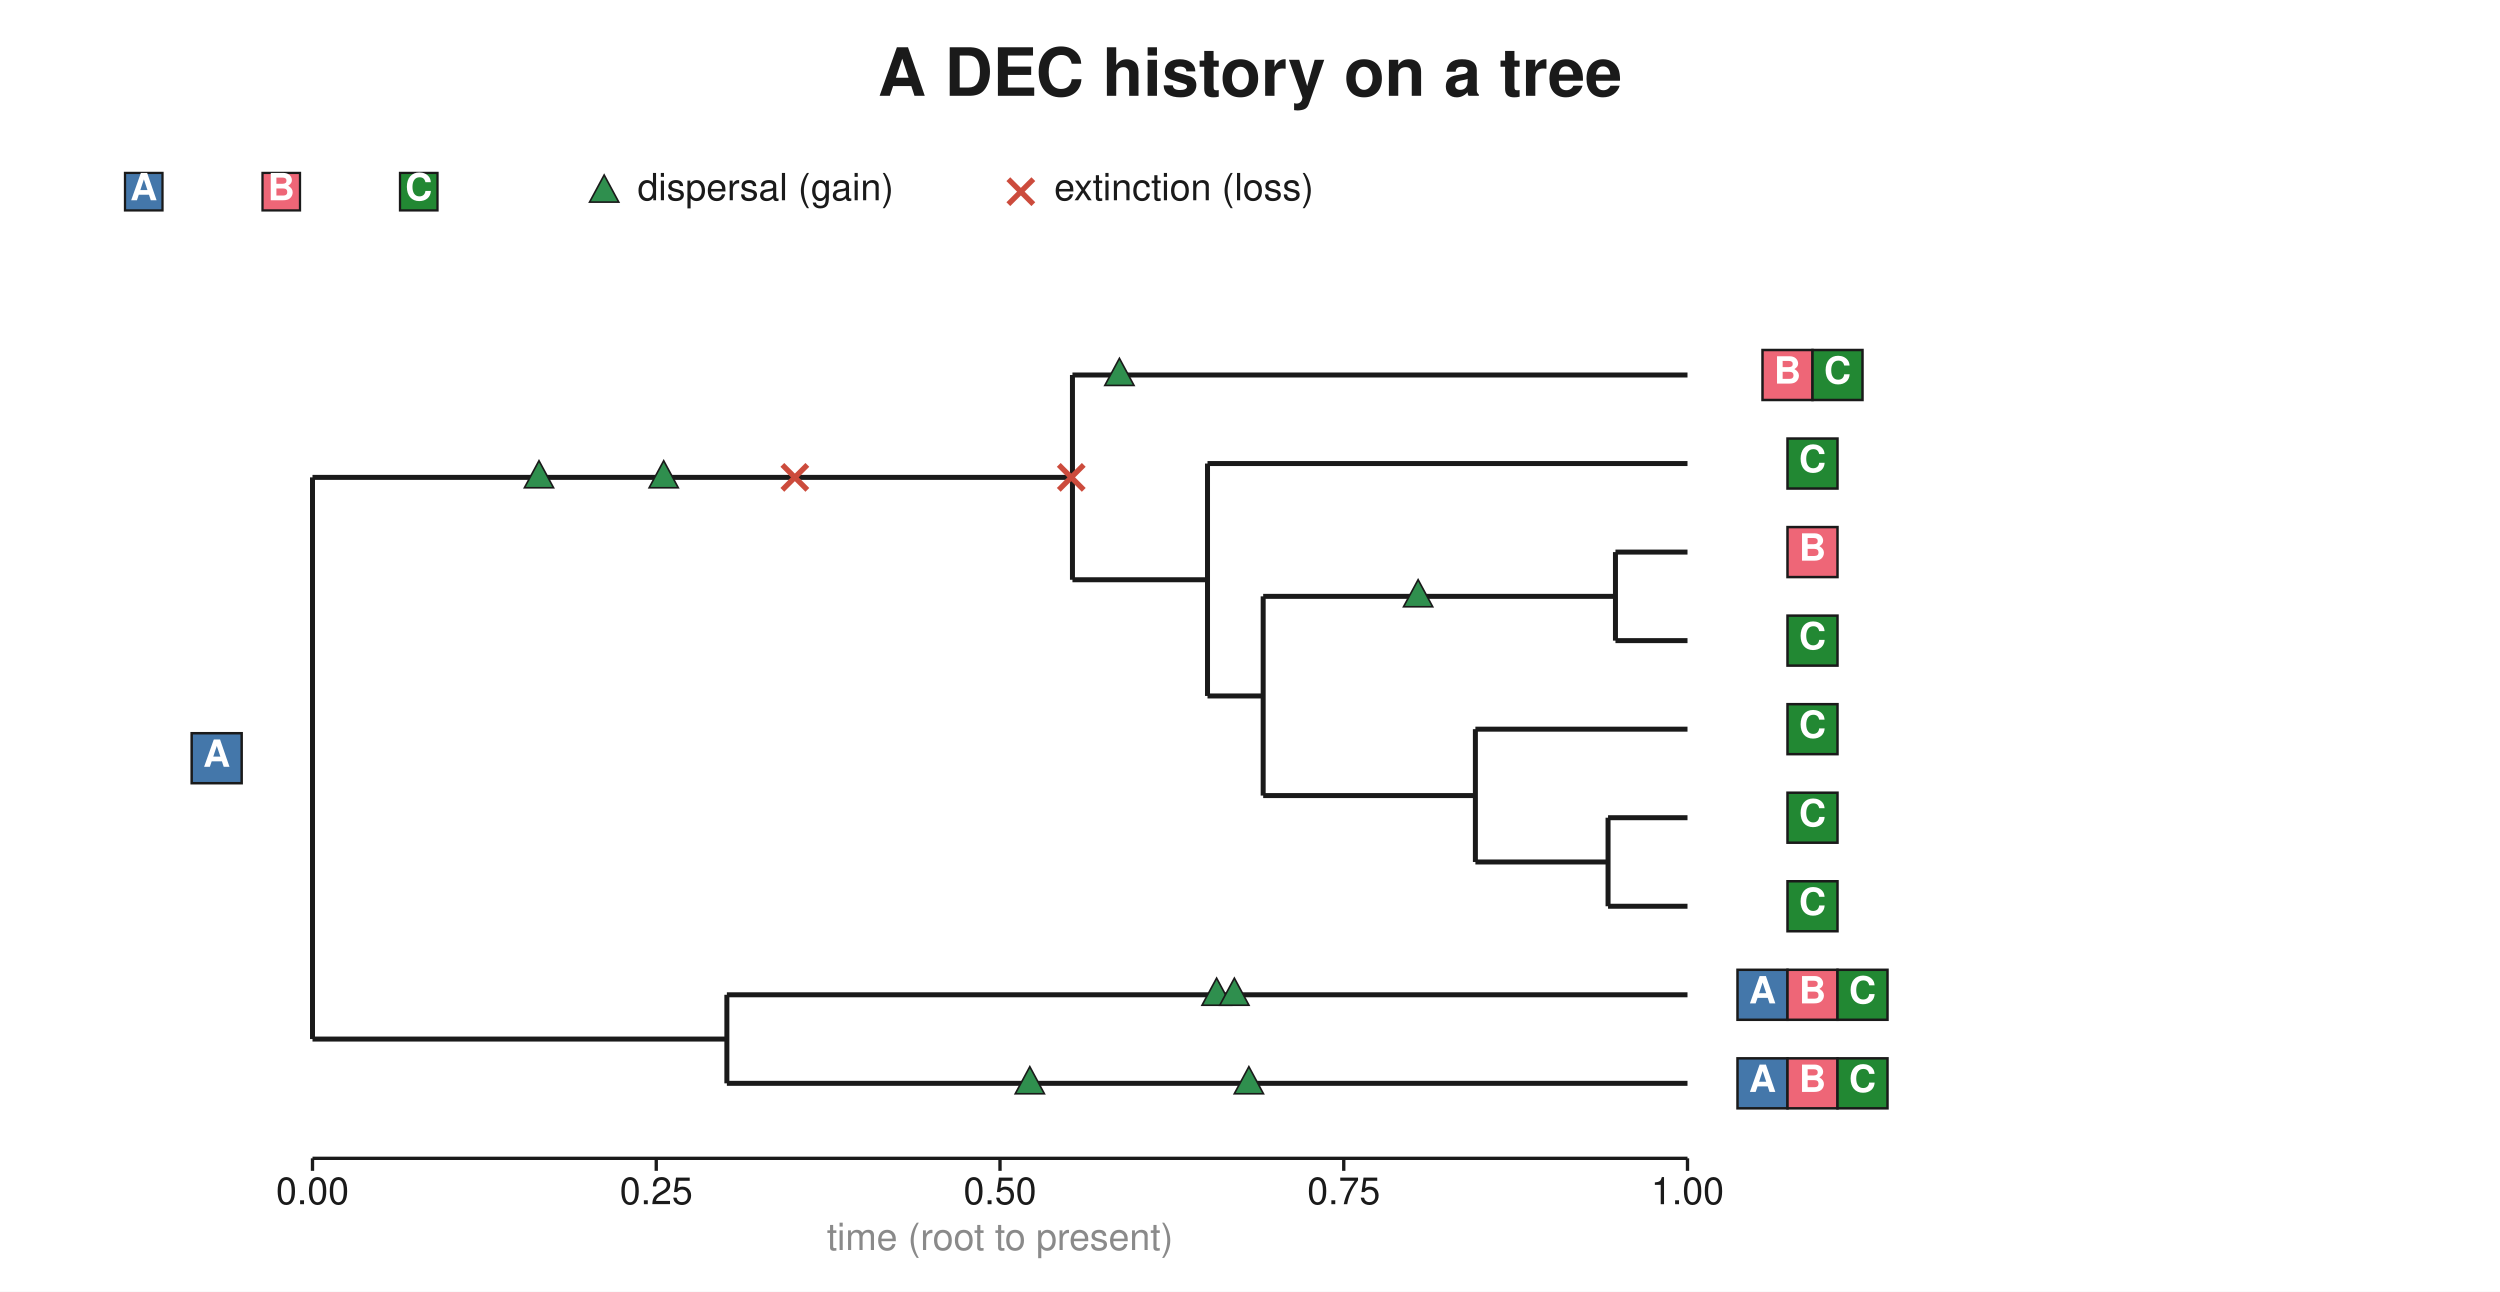
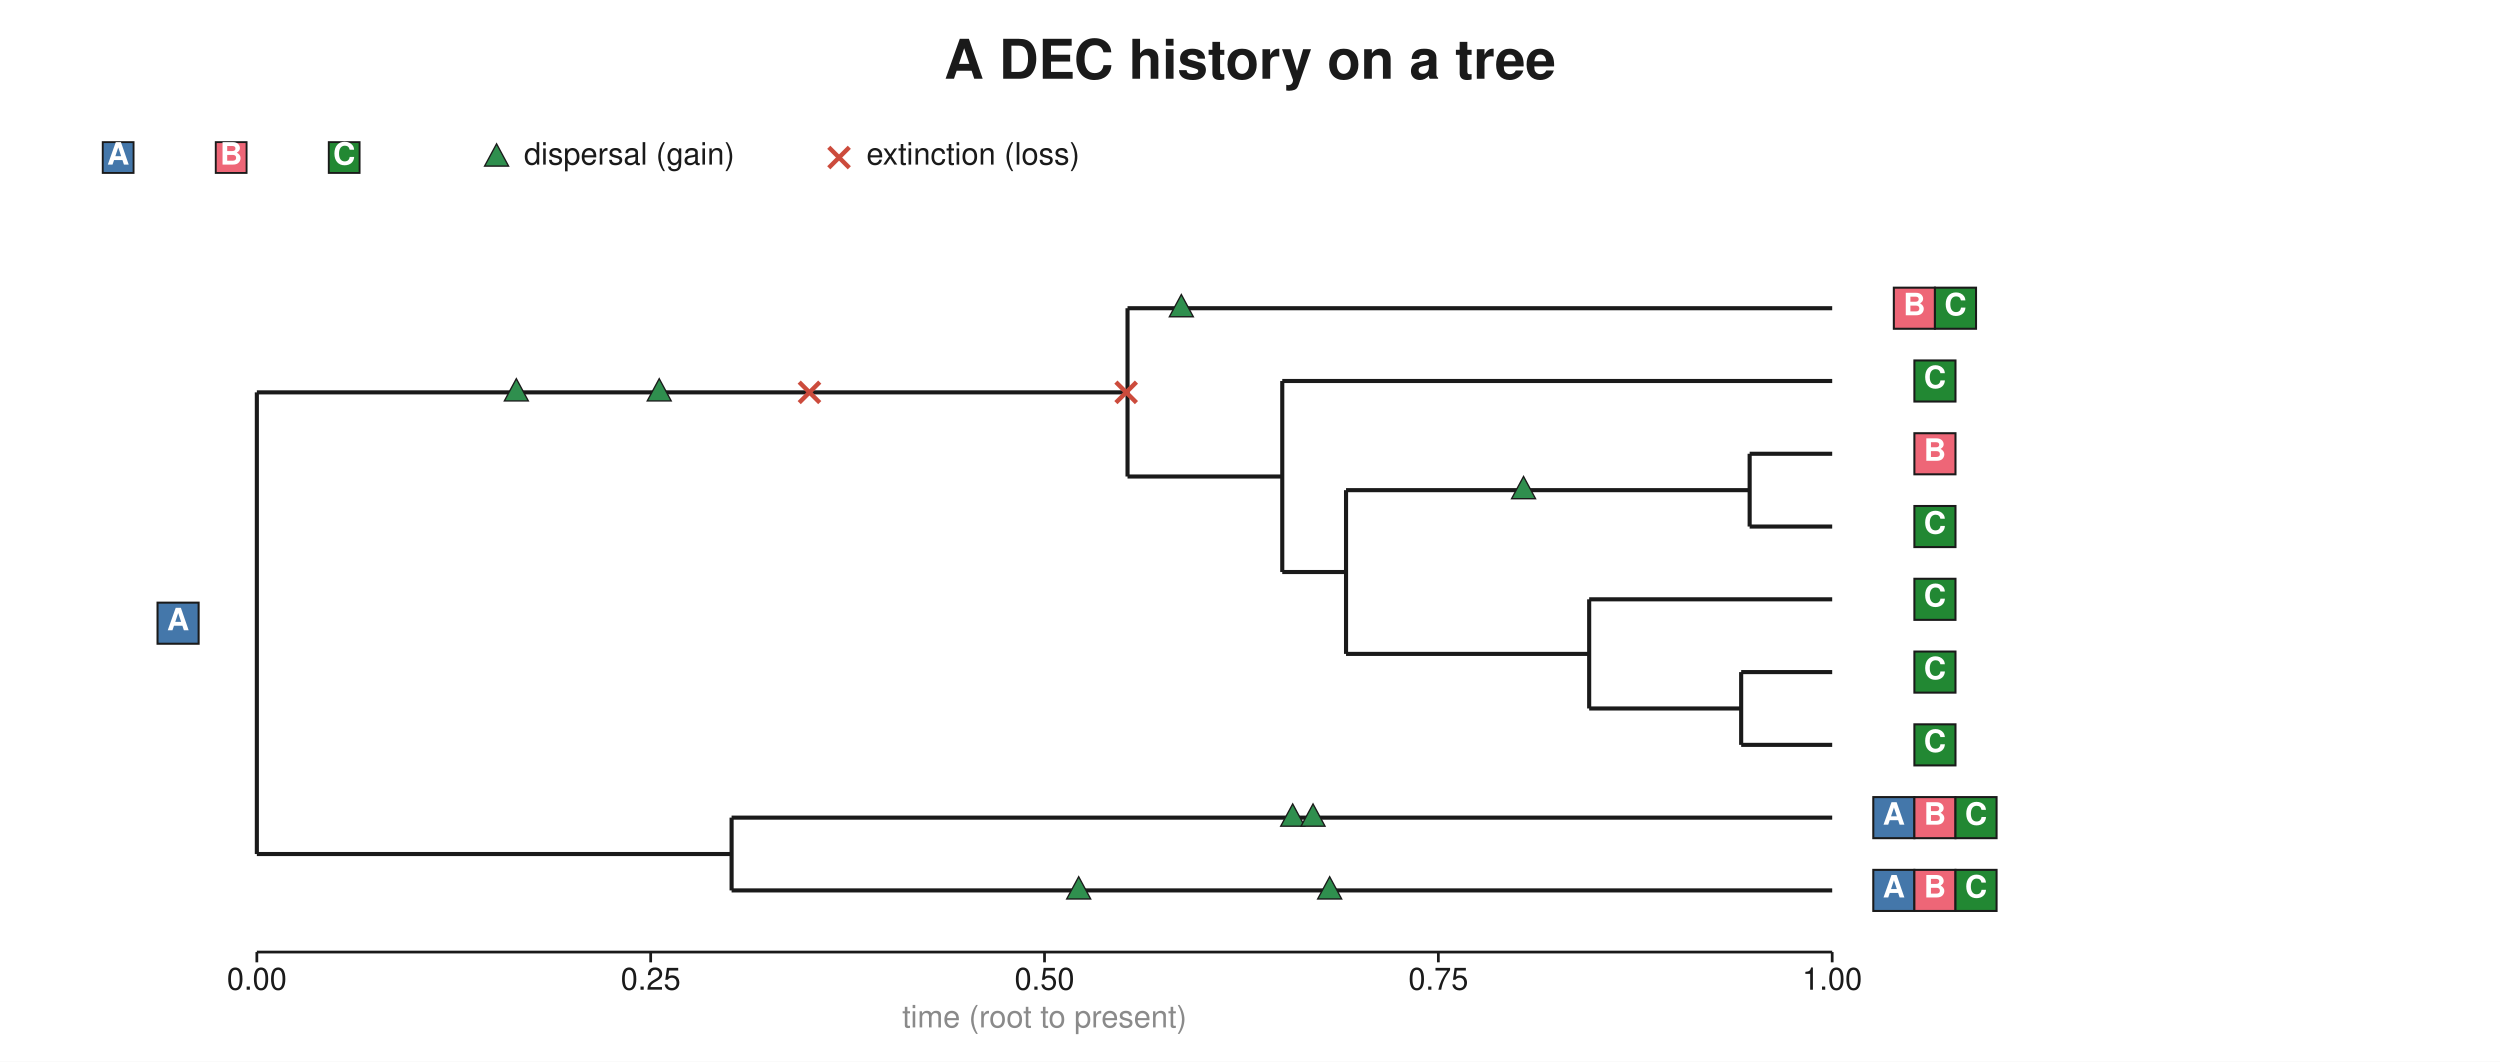
- <svg xmlns="http://www.w3.org/2000/svg" width="1200" height="620" viewBox="0 0 1200 620">
+ <svg xmlns="http://www.w3.org/2000/svg" width="1460" height="620" viewBox="0 0 1460 620">
  <defs>
</defs>
-   <rect x="0" y="0" width="1200" height="620" fill="white" />
-   <text x="600.0" y="46" font-size="32" font-family="Helvetica" text-anchor="middle" font-weight="bold" fill="#1a1a1a">A DEC history on a tree</text>
-   <path d="M150.0,229.141 L514.777,229.141" stroke="#1a1a1a" stroke-width="2.4" />
-   <path d="M150.0,498.75 L348.898,498.75" stroke="#1a1a1a" stroke-width="2.4" />
-   <path d="M514.777,180.0 L810.0,180.0" stroke="#1a1a1a" stroke-width="2.4" />
-   <path d="M514.777,278.281 L579.603,278.281" stroke="#1a1a1a" stroke-width="2.4" />
-   <path d="M348.898,477.5 L810.0,477.5" stroke="#1a1a1a" stroke-width="2.4" />
-   <path d="M348.898,520.0 L810.0,520.0" stroke="#1a1a1a" stroke-width="2.4" />
-   <path d="M579.603,222.5 L810.0,222.5" stroke="#1a1a1a" stroke-width="2.4" />
-   <path d="M579.603,334.062 L606.323,334.062" stroke="#1a1a1a" stroke-width="2.4" />
-   <path d="M606.323,286.25 L775.419,286.25" stroke="#1a1a1a" stroke-width="2.4" />
-   <path d="M606.323,381.875 L708.185,381.875" stroke="#1a1a1a" stroke-width="2.4" />
-   <path d="M775.419,265.0 L810.0,265.0" stroke="#1a1a1a" stroke-width="2.4" />
-   <path d="M775.419,307.5 L810.0,307.5" stroke="#1a1a1a" stroke-width="2.4" />
-   <path d="M708.185,350.0 L810.0,350.0" stroke="#1a1a1a" stroke-width="2.4" />
-   <path d="M708.185,413.75 L771.865,413.75" stroke="#1a1a1a" stroke-width="2.4" />
-   <path d="M771.865,392.5 L810.0,392.5" stroke="#1a1a1a" stroke-width="2.4" />
-   <path d="M771.865,435.0 L810.0,435.0" stroke="#1a1a1a" stroke-width="2.4" />
-   <path d="M775.419,265.0 L775.419,307.5" stroke="#1a1a1a" stroke-width="2.4" />
-   <path d="M771.865,392.5 L771.865,435.0" stroke="#1a1a1a" stroke-width="2.4" />
-   <path d="M708.185,350.0 L708.185,413.75" stroke="#1a1a1a" stroke-width="2.4" />
-   <path d="M606.323,286.25 L606.323,381.875" stroke="#1a1a1a" stroke-width="2.4" />
-   <path d="M579.603,222.5 L579.603,334.062" stroke="#1a1a1a" stroke-width="2.4" />
-   <path d="M514.777,180.0 L514.777,278.281" stroke="#1a1a1a" stroke-width="2.4" />
-   <path d="M348.898,477.5 L348.898,520.0" stroke="#1a1a1a" stroke-width="2.4" />
+   <rect x="0" y="0" width="1460" height="620" fill="white" />
+   <text x="730.0" y="46" font-size="32" font-family="Helvetica" text-anchor="middle" font-weight="bold" fill="#1a1a1a">A DEC history on a tree</text>
+   <path d="M150.0,229.141 L658.478,229.141" stroke="#1a1a1a" stroke-width="2.4" />
+   <path d="M150.0,498.75 L427.252,498.75" stroke="#1a1a1a" stroke-width="2.4" />
+   <path d="M658.478,180.0 L1070.0,180.0" stroke="#1a1a1a" stroke-width="2.4" />
+   <path d="M658.478,278.281 L748.84,278.281" stroke="#1a1a1a" stroke-width="2.4" />
+   <path d="M427.252,477.5 L1070.0,477.5" stroke="#1a1a1a" stroke-width="2.4" />
+   <path d="M427.252,520.0 L1070.0,520.0" stroke="#1a1a1a" stroke-width="2.4" />
+   <path d="M748.84,222.5 L1070.0,222.5" stroke="#1a1a1a" stroke-width="2.4" />
+   <path d="M748.84,334.062 L786.087,334.062" stroke="#1a1a1a" stroke-width="2.4" />
+   <path d="M786.087,286.25 L1021.796,286.25" stroke="#1a1a1a" stroke-width="2.4" />
+   <path d="M786.087,381.875 L928.076,381.875" stroke="#1a1a1a" stroke-width="2.4" />
+   <path d="M1021.796,265.0 L1070.0,265.0" stroke="#1a1a1a" stroke-width="2.4" />
+   <path d="M1021.796,307.5 L1070.0,307.5" stroke="#1a1a1a" stroke-width="2.4" />
+   <path d="M928.076,350.0 L1070.0,350.0" stroke="#1a1a1a" stroke-width="2.4" />
+   <path d="M928.076,413.75 L1016.843,413.75" stroke="#1a1a1a" stroke-width="2.4" />
+   <path d="M1016.843,392.5 L1070.0,392.5" stroke="#1a1a1a" stroke-width="2.4" />
+   <path d="M1016.843,435.0 L1070.0,435.0" stroke="#1a1a1a" stroke-width="2.4" />
+   <path d="M1021.796,265.0 L1021.796,307.5" stroke="#1a1a1a" stroke-width="2.4" />
+   <path d="M1016.843,392.5 L1016.843,435.0" stroke="#1a1a1a" stroke-width="2.4" />
+   <path d="M928.076,350.0 L928.076,413.75" stroke="#1a1a1a" stroke-width="2.4" />
+   <path d="M786.087,286.25 L786.087,381.875" stroke="#1a1a1a" stroke-width="2.4" />
+   <path d="M748.84,222.5 L748.84,334.062" stroke="#1a1a1a" stroke-width="2.4" />
+   <path d="M658.478,180.0 L658.478,278.281" stroke="#1a1a1a" stroke-width="2.4" />
+   <path d="M427.252,477.5 L427.252,520.0" stroke="#1a1a1a" stroke-width="2.4" />
  <path d="M150.0,229.141 L150.0,498.75" stroke="#1a1a1a" stroke-width="2.4" />
-   <path d="M258.712,221.141 L251.712,234.141 L265.712,234.141 Z" fill="#2f8f4e" stroke="#1a1a1a" stroke-width="0.8" />
-   <path d="M318.576,221.141 L311.576,234.141 L325.576,234.141 Z" fill="#2f8f4e" stroke="#1a1a1a" stroke-width="0.8" />
-   <path d="M375.526,223.141 L387.526,235.141" stroke="#cc4b3c" stroke-width="2.6" />
-   <path d="M375.526,235.141 L387.526,223.141" stroke="#cc4b3c" stroke-width="2.6" />
-   <path d="M508.204,223.141 L520.204,235.141" stroke="#cc4b3c" stroke-width="2.6" />
-   <path d="M508.204,235.141 L520.204,223.141" stroke="#cc4b3c" stroke-width="2.6" />
-   <path d="M537.319,172.0 L530.319,185.0 L544.319,185.0 Z" fill="#2f8f4e" stroke="#1a1a1a" stroke-width="0.8" />
-   <path d="M680.694,278.25 L673.694,291.25 L687.694,291.25 Z" fill="#2f8f4e" stroke="#1a1a1a" stroke-width="0.8" />
-   <path d="M583.971,469.5 L576.971,482.5 L590.971,482.5 Z" fill="#2f8f4e" stroke="#1a1a1a" stroke-width="0.8" />
-   <path d="M592.497,469.5 L585.497,482.5 L599.497,482.5 Z" fill="#2f8f4e" stroke="#1a1a1a" stroke-width="0.8" />
-   <path d="M494.312,512.0 L487.312,525.0 L501.312,525.0 Z" fill="#2f8f4e" stroke="#1a1a1a" stroke-width="0.8" />
-   <path d="M599.46,512.0 L592.46,525.0 L606.46,525.0 Z" fill="#2f8f4e" stroke="#1a1a1a" stroke-width="0.8" />
+   <path d="M301.538,221.141 L294.538,234.141 L308.538,234.141 Z" fill="#2f8f4e" stroke="#1a1a1a" stroke-width="0.8" />
+   <path d="M384.985,221.141 L377.985,234.141 L391.985,234.141 Z" fill="#2f8f4e" stroke="#1a1a1a" stroke-width="0.8" />
+   <path d="M466.733,223.141 L478.733,235.141" stroke="#cc4b3c" stroke-width="2.6" />
+   <path d="M466.733,235.141 L478.733,223.141" stroke="#cc4b3c" stroke-width="2.6" />
+   <path d="M651.679,223.141 L663.679,235.141" stroke="#cc4b3c" stroke-width="2.6" />
+   <path d="M651.679,235.141 L663.679,223.141" stroke="#cc4b3c" stroke-width="2.6" />
+   <path d="M689.899,172.0 L682.899,185.0 L696.899,185.0 Z" fill="#2f8f4e" stroke="#1a1a1a" stroke-width="0.8" />
+   <path d="M889.755,278.25 L882.755,291.25 L896.755,291.25 Z" fill="#2f8f4e" stroke="#1a1a1a" stroke-width="0.8" />
+   <path d="M754.929,469.5 L747.929,482.5 L761.929,482.5 Z" fill="#2f8f4e" stroke="#1a1a1a" stroke-width="0.8" />
+   <path d="M766.814,469.5 L759.814,482.5 L773.814,482.5 Z" fill="#2f8f4e" stroke="#1a1a1a" stroke-width="0.8" />
+   <path d="M629.95,512.0 L622.95,525.0 L636.95,525.0 Z" fill="#2f8f4e" stroke="#1a1a1a" stroke-width="0.8" />
+   <path d="M776.521,512.0 L769.521,525.0 L783.521,525.0 Z" fill="#2f8f4e" stroke="#1a1a1a" stroke-width="0.8" />
  <rect x="92.0" y="351.945" width="24" height="24" fill="#4477AA" stroke="#1a1a1a" stroke-width="1.2" />
  <text x="104.0" y="363.945" font-size="18" font-family="Helvetica" text-anchor="middle" dominant-baseline="central" font-weight="bold" fill="white">A</text>
-   <rect x="846.0" y="168.0" width="24" height="24" fill="#EE6677" stroke="#1a1a1a" stroke-width="1.2" />
-   <text x="858.0" y="180.0" font-size="18" font-family="Helvetica" text-anchor="middle" dominant-baseline="central" font-weight="bold" fill="white">B</text>
-   <rect x="870.0" y="168.0" width="24" height="24" fill="#228833" stroke="#1a1a1a" stroke-width="1.2" />
-   <text x="882.0" y="180.0" font-size="18" font-family="Helvetica" text-anchor="middle" dominant-baseline="central" font-weight="bold" fill="white">C</text>
-   <rect x="858.0" y="210.5" width="24" height="24" fill="#228833" stroke="#1a1a1a" stroke-width="1.2" />
-   <text x="870.0" y="222.5" font-size="18" font-family="Helvetica" text-anchor="middle" dominant-baseline="central" font-weight="bold" fill="white">C</text>
-   <rect x="858.0" y="253.0" width="24" height="24" fill="#EE6677" stroke="#1a1a1a" stroke-width="1.2" />
-   <text x="870.0" y="265.0" font-size="18" font-family="Helvetica" text-anchor="middle" dominant-baseline="central" font-weight="bold" fill="white">B</text>
-   <rect x="858.0" y="295.5" width="24" height="24" fill="#228833" stroke="#1a1a1a" stroke-width="1.2" />
-   <text x="870.0" y="307.5" font-size="18" font-family="Helvetica" text-anchor="middle" dominant-baseline="central" font-weight="bold" fill="white">C</text>
-   <rect x="858.0" y="338.0" width="24" height="24" fill="#228833" stroke="#1a1a1a" stroke-width="1.2" />
-   <text x="870.0" y="350.0" font-size="18" font-family="Helvetica" text-anchor="middle" dominant-baseline="central" font-weight="bold" fill="white">C</text>
-   <rect x="858.0" y="380.5" width="24" height="24" fill="#228833" stroke="#1a1a1a" stroke-width="1.2" />
-   <text x="870.0" y="392.5" font-size="18" font-family="Helvetica" text-anchor="middle" dominant-baseline="central" font-weight="bold" fill="white">C</text>
-   <rect x="858.0" y="423.0" width="24" height="24" fill="#228833" stroke="#1a1a1a" stroke-width="1.2" />
-   <text x="870.0" y="435.0" font-size="18" font-family="Helvetica" text-anchor="middle" dominant-baseline="central" font-weight="bold" fill="white">C</text>
-   <rect x="834.0" y="465.5" width="24" height="24" fill="#4477AA" stroke="#1a1a1a" stroke-width="1.2" />
-   <text x="846.0" y="477.5" font-size="18" font-family="Helvetica" text-anchor="middle" dominant-baseline="central" font-weight="bold" fill="white">A</text>
-   <rect x="858.0" y="465.5" width="24" height="24" fill="#EE6677" stroke="#1a1a1a" stroke-width="1.2" />
-   <text x="870.0" y="477.5" font-size="18" font-family="Helvetica" text-anchor="middle" dominant-baseline="central" font-weight="bold" fill="white">B</text>
-   <rect x="882.0" y="465.5" width="24" height="24" fill="#228833" stroke="#1a1a1a" stroke-width="1.2" />
-   <text x="894.0" y="477.5" font-size="18" font-family="Helvetica" text-anchor="middle" dominant-baseline="central" font-weight="bold" fill="white">C</text>
-   <rect x="834.0" y="508.0" width="24" height="24" fill="#4477AA" stroke="#1a1a1a" stroke-width="1.2" />
-   <text x="846.0" y="520.0" font-size="18" font-family="Helvetica" text-anchor="middle" dominant-baseline="central" font-weight="bold" fill="white">A</text>
-   <rect x="858.0" y="508.0" width="24" height="24" fill="#EE6677" stroke="#1a1a1a" stroke-width="1.2" />
-   <text x="870.0" y="520.0" font-size="18" font-family="Helvetica" text-anchor="middle" dominant-baseline="central" font-weight="bold" fill="white">B</text>
-   <rect x="882.0" y="508.0" width="24" height="24" fill="#228833" stroke="#1a1a1a" stroke-width="1.2" />
-   <text x="894.0" y="520.0" font-size="18" font-family="Helvetica" text-anchor="middle" dominant-baseline="central" font-weight="bold" fill="white">C</text>
-   <path d="M150.0,556 L810.0,556" stroke="#1a1a1a" stroke-width="1.6" />
+   <rect x="1106.0" y="168.0" width="24" height="24" fill="#EE6677" stroke="#1a1a1a" stroke-width="1.2" />
+   <text x="1118.0" y="180.0" font-size="18" font-family="Helvetica" text-anchor="middle" dominant-baseline="central" font-weight="bold" fill="white">B</text>
+   <rect x="1130.0" y="168.0" width="24" height="24" fill="#228833" stroke="#1a1a1a" stroke-width="1.2" />
+   <text x="1142.0" y="180.0" font-size="18" font-family="Helvetica" text-anchor="middle" dominant-baseline="central" font-weight="bold" fill="white">C</text>
+   <rect x="1118.0" y="210.5" width="24" height="24" fill="#228833" stroke="#1a1a1a" stroke-width="1.2" />
+   <text x="1130.0" y="222.5" font-size="18" font-family="Helvetica" text-anchor="middle" dominant-baseline="central" font-weight="bold" fill="white">C</text>
+   <rect x="1118.0" y="253.0" width="24" height="24" fill="#EE6677" stroke="#1a1a1a" stroke-width="1.2" />
+   <text x="1130.0" y="265.0" font-size="18" font-family="Helvetica" text-anchor="middle" dominant-baseline="central" font-weight="bold" fill="white">B</text>
+   <rect x="1118.0" y="295.5" width="24" height="24" fill="#228833" stroke="#1a1a1a" stroke-width="1.2" />
+   <text x="1130.0" y="307.5" font-size="18" font-family="Helvetica" text-anchor="middle" dominant-baseline="central" font-weight="bold" fill="white">C</text>
+   <rect x="1118.0" y="338.0" width="24" height="24" fill="#228833" stroke="#1a1a1a" stroke-width="1.2" />
+   <text x="1130.0" y="350.0" font-size="18" font-family="Helvetica" text-anchor="middle" dominant-baseline="central" font-weight="bold" fill="white">C</text>
+   <rect x="1118.0" y="380.5" width="24" height="24" fill="#228833" stroke="#1a1a1a" stroke-width="1.2" />
+   <text x="1130.0" y="392.5" font-size="18" font-family="Helvetica" text-anchor="middle" dominant-baseline="central" font-weight="bold" fill="white">C</text>
+   <rect x="1118.0" y="423.0" width="24" height="24" fill="#228833" stroke="#1a1a1a" stroke-width="1.2" />
+   <text x="1130.0" y="435.0" font-size="18" font-family="Helvetica" text-anchor="middle" dominant-baseline="central" font-weight="bold" fill="white">C</text>
+   <rect x="1094.0" y="465.5" width="24" height="24" fill="#4477AA" stroke="#1a1a1a" stroke-width="1.2" />
+   <text x="1106.0" y="477.5" font-size="18" font-family="Helvetica" text-anchor="middle" dominant-baseline="central" font-weight="bold" fill="white">A</text>
+   <rect x="1118.0" y="465.5" width="24" height="24" fill="#EE6677" stroke="#1a1a1a" stroke-width="1.2" />
+   <text x="1130.0" y="477.5" font-size="18" font-family="Helvetica" text-anchor="middle" dominant-baseline="central" font-weight="bold" fill="white">B</text>
+   <rect x="1142.0" y="465.5" width="24" height="24" fill="#228833" stroke="#1a1a1a" stroke-width="1.2" />
+   <text x="1154.0" y="477.5" font-size="18" font-family="Helvetica" text-anchor="middle" dominant-baseline="central" font-weight="bold" fill="white">C</text>
+   <rect x="1094.0" y="508.0" width="24" height="24" fill="#4477AA" stroke="#1a1a1a" stroke-width="1.2" />
+   <text x="1106.0" y="520.0" font-size="18" font-family="Helvetica" text-anchor="middle" dominant-baseline="central" font-weight="bold" fill="white">A</text>
+   <rect x="1118.0" y="508.0" width="24" height="24" fill="#EE6677" stroke="#1a1a1a" stroke-width="1.2" />
+   <text x="1130.0" y="520.0" font-size="18" font-family="Helvetica" text-anchor="middle" dominant-baseline="central" font-weight="bold" fill="white">B</text>
+   <rect x="1142.0" y="508.0" width="24" height="24" fill="#228833" stroke="#1a1a1a" stroke-width="1.2" />
+   <text x="1154.0" y="520.0" font-size="18" font-family="Helvetica" text-anchor="middle" dominant-baseline="central" font-weight="bold" fill="white">C</text>
+   <path d="M150.0,556 L1070.0,556" stroke="#1a1a1a" stroke-width="1.6" />
  <path d="M150.0,556 L150.0,562" stroke="#1a1a1a" stroke-width="1.6" />
  <text x="150.0" y="578" font-size="18" font-family="Helvetica" text-anchor="middle" fill="#1a1a1a">0.00</text>
-   <path d="M315.0,556 L315.0,562" stroke="#1a1a1a" stroke-width="1.6" />
-   <text x="315.0" y="578" font-size="18" font-family="Helvetica" text-anchor="middle" fill="#1a1a1a">0.25</text>
-   <path d="M480.0,556 L480.0,562" stroke="#1a1a1a" stroke-width="1.6" />
-   <text x="480.0" y="578" font-size="18" font-family="Helvetica" text-anchor="middle" fill="#1a1a1a">0.50</text>
-   <path d="M645.0,556 L645.0,562" stroke="#1a1a1a" stroke-width="1.6" />
-   <text x="645.0" y="578" font-size="18" font-family="Helvetica" text-anchor="middle" fill="#1a1a1a">0.75</text>
-   <path d="M810.0,556 L810.0,562" stroke="#1a1a1a" stroke-width="1.6" />
-   <text x="810.0" y="578" font-size="18" font-family="Helvetica" text-anchor="middle" fill="#1a1a1a">1.00</text>
-   <text x="480.0" y="600" font-size="18" font-family="Helvetica" text-anchor="middle" fill="#8a8a8a">time (root to present)</text>
+   <path d="M380.0,556 L380.0,562" stroke="#1a1a1a" stroke-width="1.6" />
+   <text x="380.0" y="578" font-size="18" font-family="Helvetica" text-anchor="middle" fill="#1a1a1a">0.25</text>
+   <path d="M610.0,556 L610.0,562" stroke="#1a1a1a" stroke-width="1.6" />
+   <text x="610.0" y="578" font-size="18" font-family="Helvetica" text-anchor="middle" fill="#1a1a1a">0.50</text>
+   <path d="M840.0,556 L840.0,562" stroke="#1a1a1a" stroke-width="1.6" />
+   <text x="840.0" y="578" font-size="18" font-family="Helvetica" text-anchor="middle" fill="#1a1a1a">0.75</text>
+   <path d="M1070.0,556 L1070.0,562" stroke="#1a1a1a" stroke-width="1.6" />
+   <text x="1070.0" y="578" font-size="18" font-family="Helvetica" text-anchor="middle" fill="#1a1a1a">1.00</text>
+   <text x="610.0" y="600" font-size="18" font-family="Helvetica" text-anchor="middle" fill="#8a8a8a">time (root to present)</text>
  <rect x="60" y="83" width="18" height="18" fill="#4477AA" stroke="#1a1a1a" stroke-width="1.1" />
  <text x="69" y="92" font-size="18" font-family="Helvetica" text-anchor="middle" dominant-baseline="central" font-weight="bold" fill="white">A</text>
  <rect x="126" y="83" width="18" height="18" fill="#EE6677" stroke="#1a1a1a" stroke-width="1.1" />
  <text x="135" y="92" font-size="18" font-family="Helvetica" text-anchor="middle" dominant-baseline="central" font-weight="bold" fill="white">B</text>
  <rect x="192" y="83" width="18" height="18" fill="#228833" stroke="#1a1a1a" stroke-width="1.1" />
  <text x="201" y="92" font-size="18" font-family="Helvetica" text-anchor="middle" dominant-baseline="central" font-weight="bold" fill="white">C</text>
  <path d="M290,84 L283,97 L297,97 Z" fill="#2f8f4e" stroke="#1a1a1a" stroke-width="0.8" />
  <text x="306" y="92" font-size="18" font-family="Helvetica" text-anchor="start" dominant-baseline="central" fill="#1a1a1a">dispersal (gain)</text>
  <path d="M484,86 L496,98" stroke="#cc4b3c" stroke-width="2.6" />
  <path d="M484,98 L496,86" stroke="#cc4b3c" stroke-width="2.6" />
  <text x="506" y="92" font-size="18" font-family="Helvetica" text-anchor="start" dominant-baseline="central" fill="#1a1a1a">extinction (loss)</text>
</svg>
